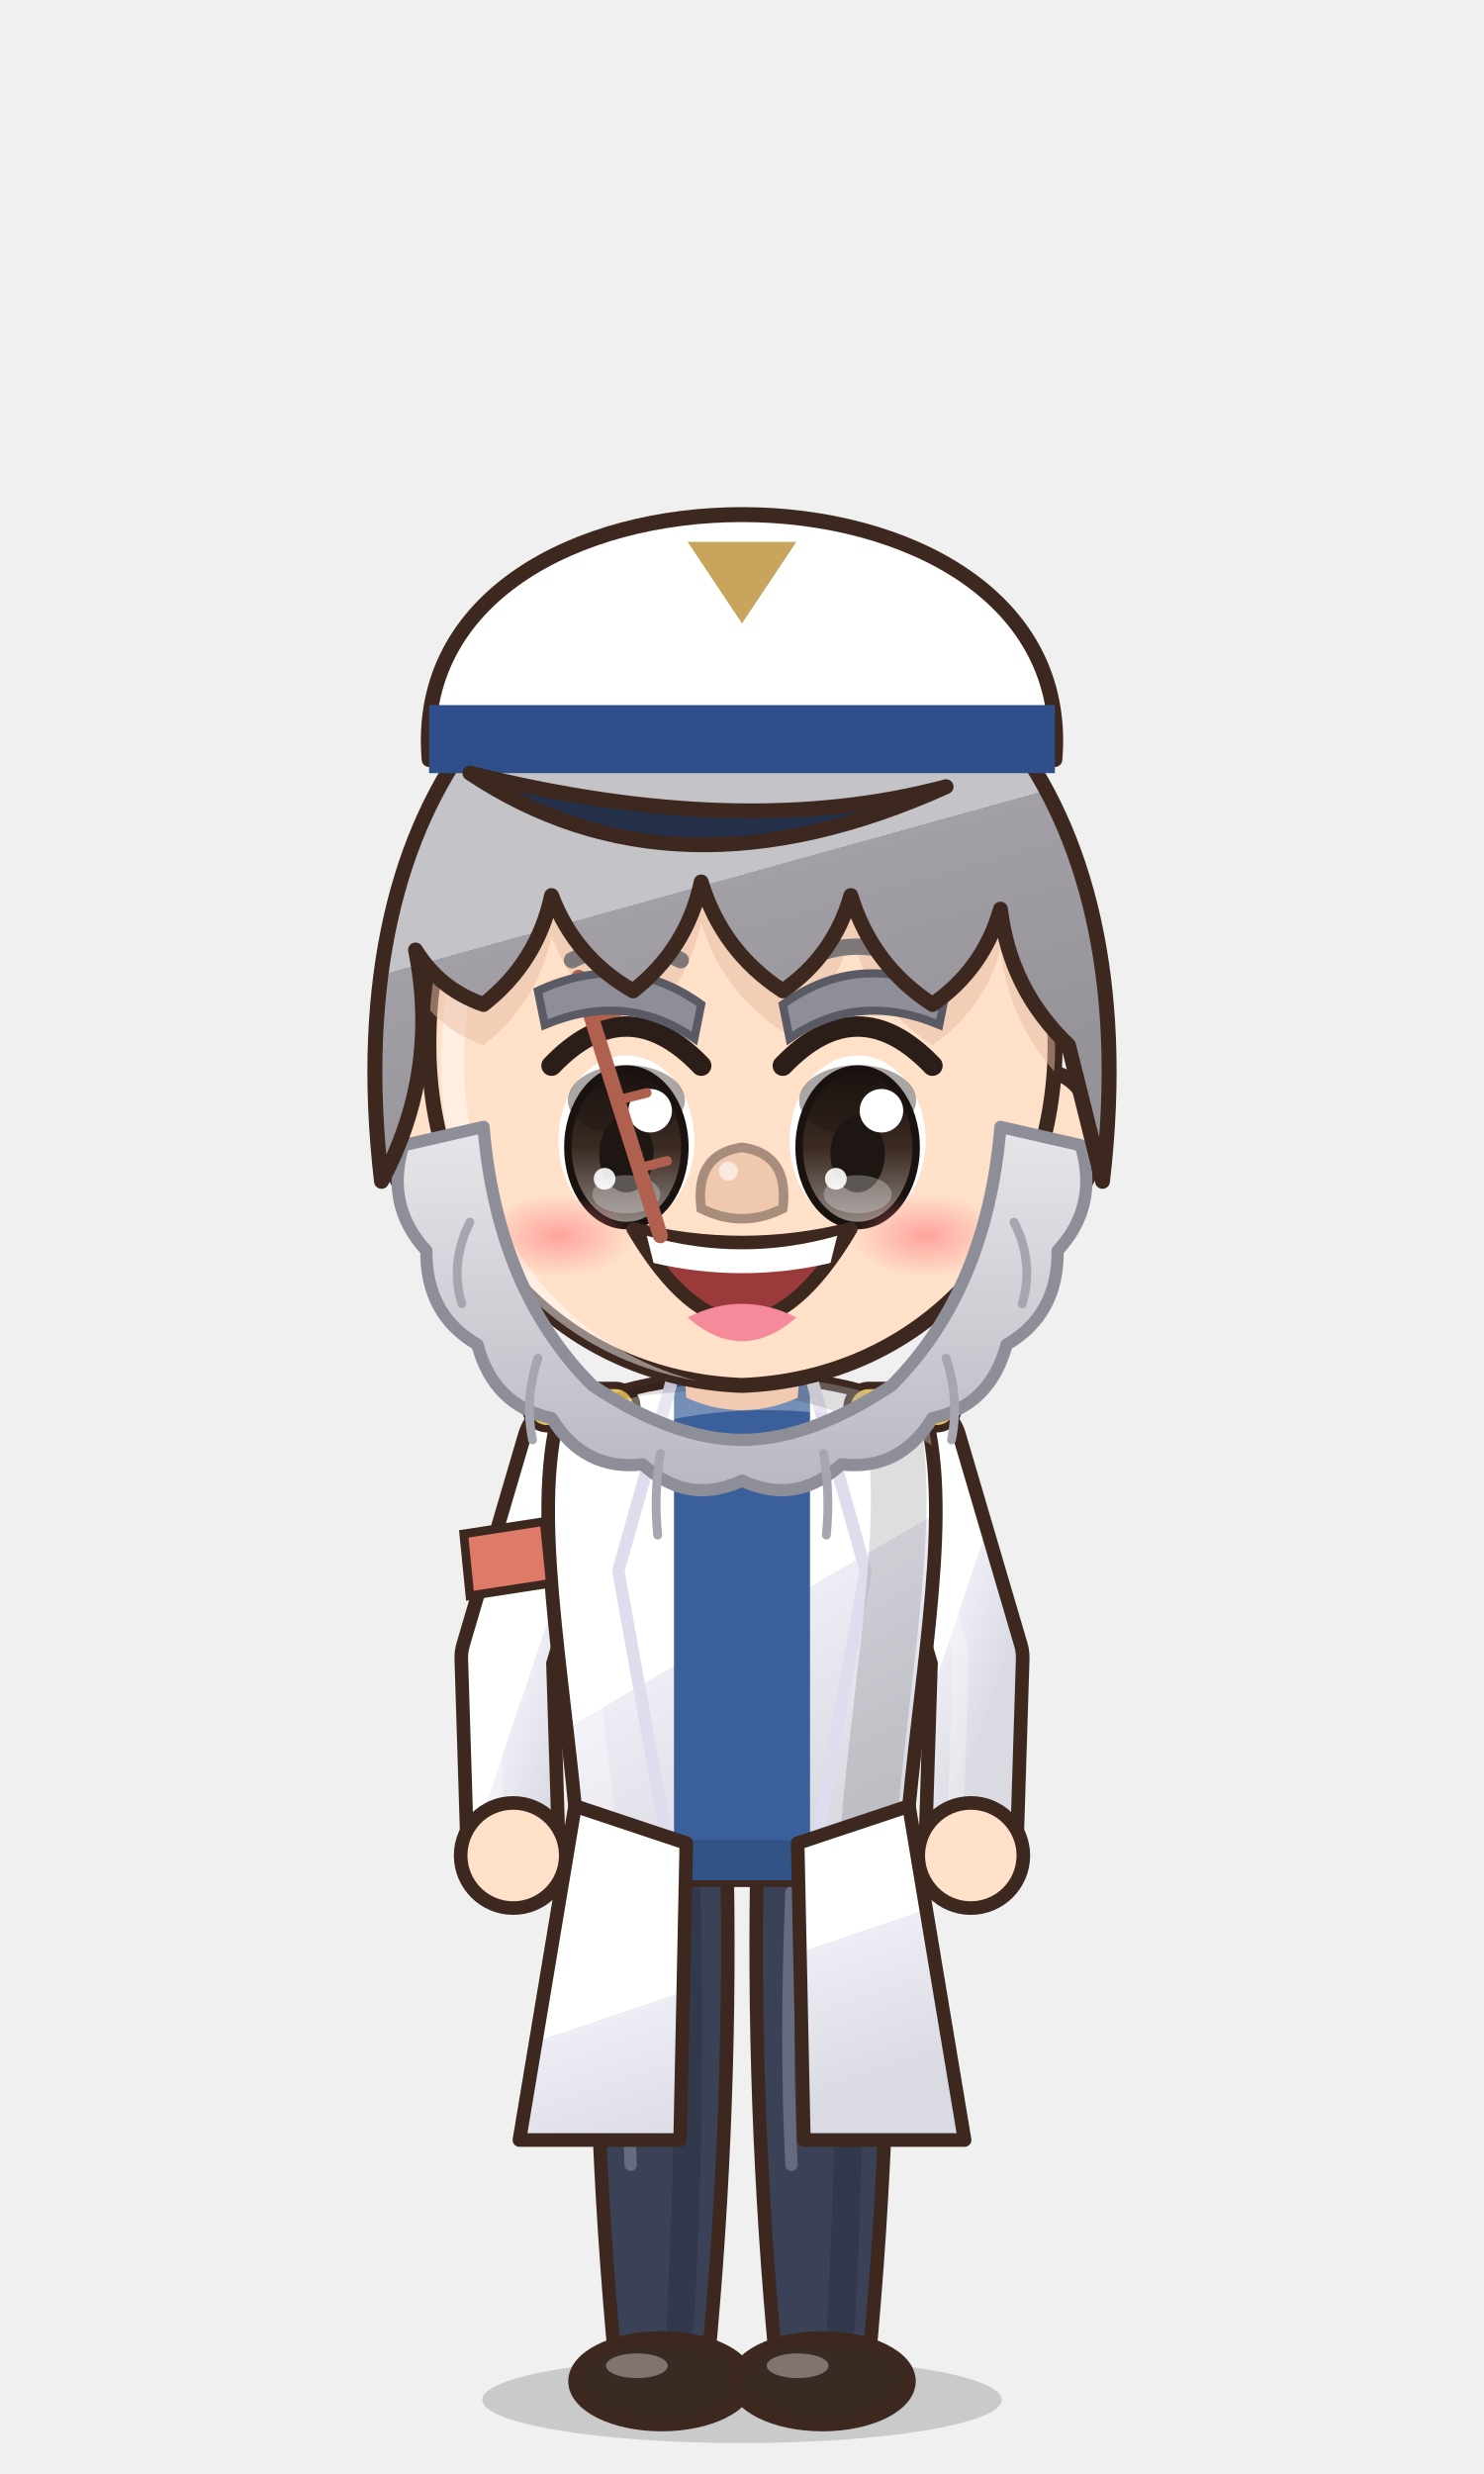
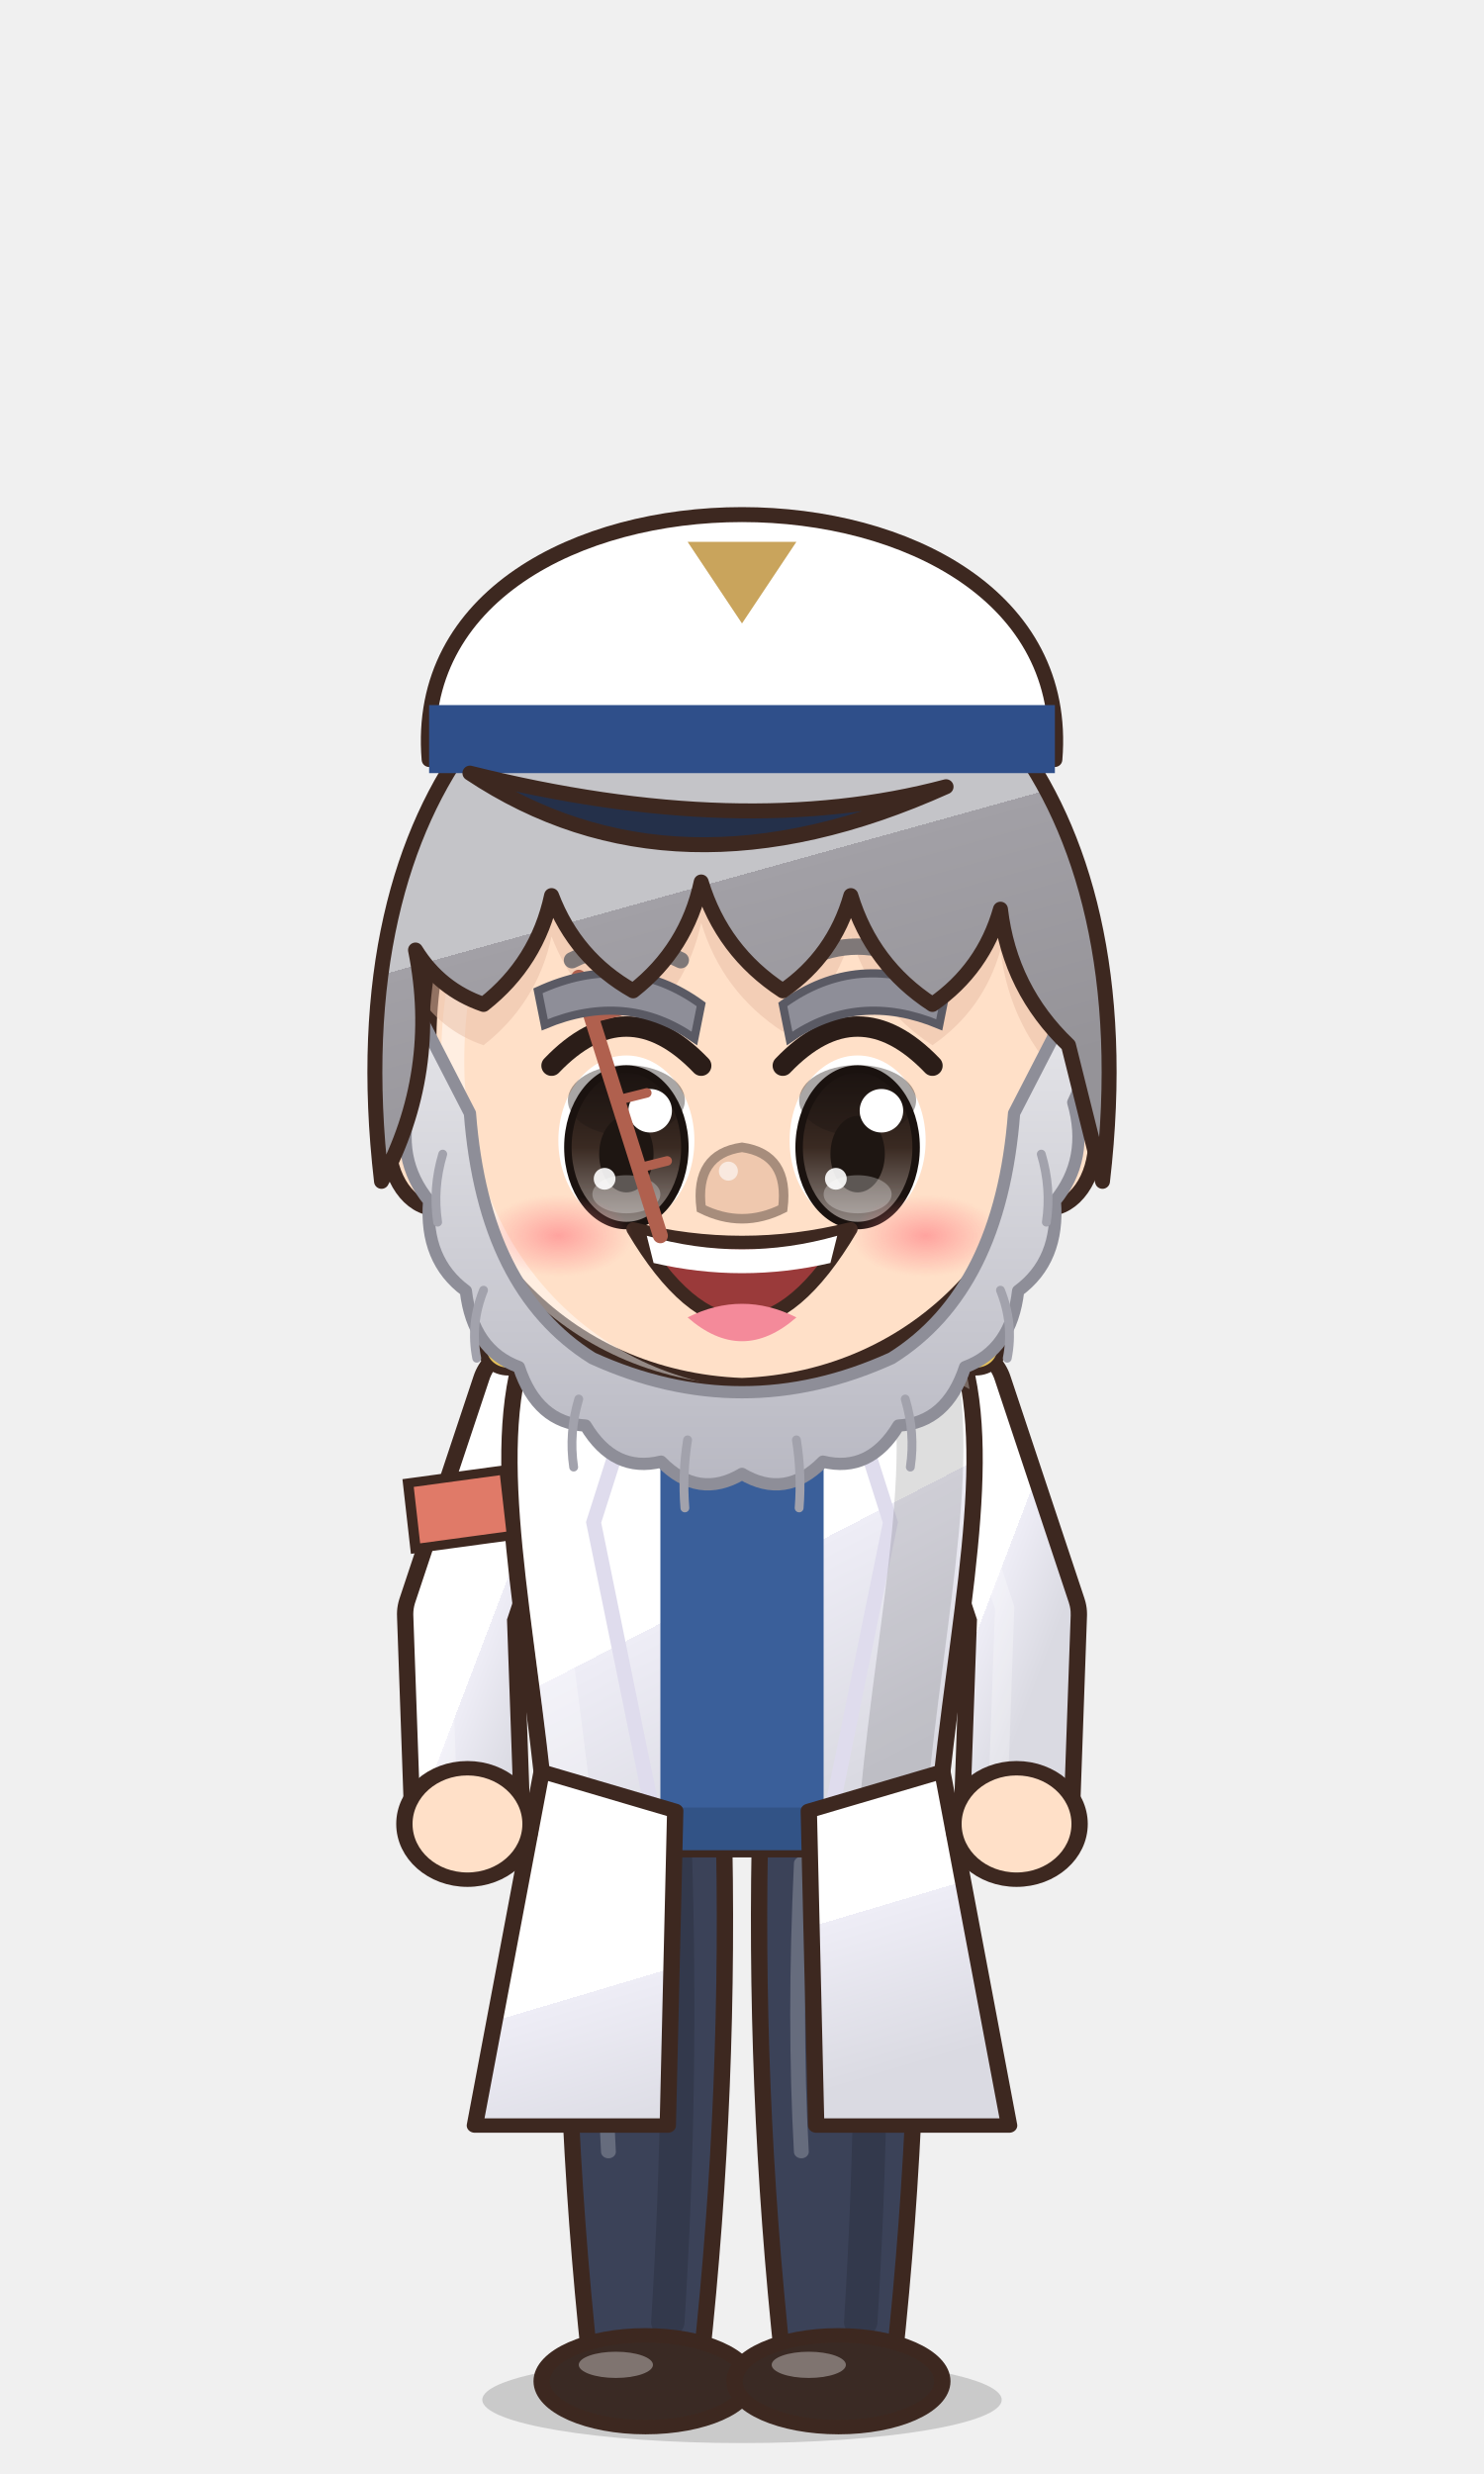
<svg xmlns="http://www.w3.org/2000/svg" viewBox="-120 -180 240 400" width="81.6" height="136.0">
  <defs>
    <linearGradient id="hair147" x1="0" y1="0" x2=".35" y2="1">
      <stop offset="0" stop-color="#cdcdd0" />
      <stop offset=".16" stop-color="#cdcdd0" />
      <stop offset=".16" stop-color="#c4c4c8" />
      <stop offset=".58" stop-color="#c4c4c8" />
      <stop offset=".58" stop-color="#a2a0a6" />
      <stop offset="1" stop-color="#959398" />
    </linearGradient>
    <radialGradient id="skin147" cx=".4" cy=".32" r=".85">
      <stop offset="0" stop-color="#ffe0c8" />
      <stop offset=".84" stop-color="#ffe0c8" />
      <stop offset=".84" stop-color="#f1cab1" />
      <stop offset="1" stop-color="#f1cab1" />
    </radialGradient>
    <linearGradient id="cloth147" x1="0" y1="0" x2=".45" y2="1">
      <stop offset="0" stop-color="#ffffff" />
      <stop offset=".16" stop-color="#ffffff" />
      <stop offset=".16" stop-color="#ffffff" />
      <stop offset=".6" stop-color="#ffffff" />
      <stop offset=".6" stop-color="#eeedf6" />
      <stop offset="1" stop-color="#dadae2" />
    </linearGradient>
    <linearGradient id="iris147" x1="0" y1="0" x2="0" y2="1">
      <stop offset="0" stop-color="#1a120f" />
      <stop offset=".5" stop-color="#3a2a22" />
      <stop offset="1" stop-color="#928985" />
    </linearGradient>
    <linearGradient id="gold147" x1="0" y1="0" x2="1" y2="1">
      <stop offset="0" stop-color="#f6d27a" />
      <stop offset=".55" stop-color="#d9a63a" />
      <stop offset="1" stop-color="#a8761e" />
    </linearGradient>
    <linearGradient id="steel147" x1="0" y1="0" x2="1" y2="1">
      <stop offset="0" stop-color="#e4e8ee" />
      <stop offset=".5" stop-color="#9aa3ad" />
      <stop offset="1" stop-color="#5a606a" />
    </linearGradient>
    <linearGradient id="beard147" x1="0" y1="0" x2="0" y2="1">
      <stop offset="0" stop-color="#e6e6ea" />
      <stop offset="1" stop-color="#b8b8c2" />
    </linearGradient>
    <radialGradient id="hawkiris147" cx=".45" cy=".4" r=".7">
      <stop offset="0" stop-color="#ffe27a" />
      <stop offset=".6" stop-color="#e8a52a" />
      <stop offset="1" stop-color="#9a5a12" />
    </radialGradient>
    <linearGradient id="straw147" x1="0" y1="0" x2=".3" y2="1">
      <stop offset="0" stop-color="#ffe7aa" />
      <stop offset=".16" stop-color="#ffe7aa" />
      <stop offset=".16" stop-color="#ffe39a" />
      <stop offset=".58" stop-color="#ffe39a" />
      <stop offset=".58" stop-color="#e9b456" />
      <stop offset="1" stop-color="#d6a54f" />
    </linearGradient>
    <radialGradient id="blush147">
      <stop offset="0" stop-color="#ff7f86" stop-opacity=".9" />
      <stop offset="1" stop-color="#ff7f86" stop-opacity="0" />
    </radialGradient>
    <clipPath id="face147">
      <path d="M -46,-4 C -47,-38 -25,-55 0,-55 C 25,-55 47,-38 46,-4 C 45,23 26,43 0,44 C -26,43 -45,23 -46,-4 Z" />
    </clipPath>
    <clipPath id="torso147">
      <path d="M -30,50 C -34,68 -28,94 -26,124 L 26,124 C 28,94 34,68 30,50 C 18,40 -18,40 -30,50 Z" />
    </clipPath>
  </defs>
  <ellipse cx="0" cy="208" rx="42" ry="7" fill="#000000" opacity=".16" />
  <g transform="translate(0,44.0) scale(1.100) translate(0,-44)" />
-   <g transform="translate(0,205) scale(1,1) translate(0,-205)">
+   <g transform="translate(0,205) scale(1.2,1.06) translate(0,-205)">
    <path d="M -23.5,118 Q -24.5,160.0 -20.5,202 L -5.5,202 Q -1.5,160.0 -2.5,118 Z" fill="#3b4258" stroke="#3d2820" stroke-width="2.2" stroke-linejoin="round" />
    <path d="M -9,124 Q -8,160 -10,196" stroke="#000000" stroke-width="4.5" fill="none" opacity=".14" stroke-linecap="round" />
    <path d="M -18,126 Q -19,150 -18,170" stroke="#ffffff" stroke-width="2" fill="none" opacity=".22" stroke-linecap="round" />
    <ellipse cx="-13" cy="205" rx="14" ry="7" fill="#3a2a24" stroke="#3d2820" stroke-width="2.2" stroke-linejoin="round" />
    <ellipse cx="-17" cy="202.5" rx="5" ry="2" fill="#ffffff" opacity=".35" />
    <path d="M 2.5,118 Q 1.5,160.0 5.5,202 L 20.5,202 Q 24.5,160.0 23.5,118 Z" fill="#3b4258" stroke="#3d2820" stroke-width="2.2" stroke-linejoin="round" />
    <path d="M 17,124 Q 18,160 16,196" stroke="#000000" stroke-width="4.5" fill="none" opacity=".14" stroke-linecap="round" />
    <path d="M 8,126 Q 7,150 8,170" stroke="#ffffff" stroke-width="2" fill="none" opacity=".22" stroke-linecap="round" />
    <ellipse cx="13" cy="205" rx="14" ry="7" fill="#3a2a24" stroke="#3d2820" stroke-width="2.2" stroke-linejoin="round" />
    <ellipse cx="9" cy="202.5" rx="5" ry="2" fill="#ffffff" opacity=".35" />
    <path d="M -28,54 L -38,88 L -37,120" stroke="#3d2820" stroke-width="17" fill="none" stroke-linecap="round" stroke-linejoin="round" />
    <path d="M -28,54 L -38,88 L -37,120" stroke="url(#cloth147)" stroke-width="12.6" fill="none" stroke-linecap="round" stroke-linejoin="round" />
    <path d="M -28,54 L -38,88 L -37,120" transform="translate(-2.6,-1)" stroke="#ffffff" stroke-width="2.6" fill="none" stroke-linecap="round" stroke-linejoin="round" opacity=".28" />
    <path d="M 28,54 L 38,88 L 37,120" stroke="#3d2820" stroke-width="17" fill="none" stroke-linecap="round" stroke-linejoin="round" />
    <path d="M 28,54 L 38,88 L 37,120" stroke="url(#cloth147)" stroke-width="12.6" fill="none" stroke-linecap="round" stroke-linejoin="round" />
    <path d="M 28,54 L 38,88 L 37,120" transform="translate(-2.6,-1)" stroke="#ffffff" stroke-width="2.6" fill="none" stroke-linecap="round" stroke-linejoin="round" opacity=".28" />
    <path d="M -30,50 C -34,68 -28,94 -26,124 L 26,124 C 28,94 34,68 30,50 C 18,40 -18,40 -30,50 Z" fill="url(#cloth147)" stroke="#3d2820" stroke-width="2.2" stroke-linejoin="round" />
    <path d="M -11,42 L 11,42 L 11,124 L -11,124 Z" fill="#3a5f9a" />
    <path d="M -11,42 L -20,74 L -11,124 M 11,42 L 20,74 L 11,124" stroke="#dfdced" stroke-width="2" fill="none" />
    <rect x="-35" y="44" width="18" height="7" rx="3.5" fill="#e6c25a" stroke="#3d2820" stroke-width="1.2" />
    <rect x="17" y="44" width="18" height="7" rx="3.5" fill="#e6c25a" stroke="#3d2820" stroke-width="1.2" />
    <g clip-path="url(#torso147)">
      <path d="M -30,50 C -34,68 -28,94 -26,124 L 26,124 C 28,94 34,68 30,50 C 18,40 -18,40 -30,50 Z" transform="translate(4,3)" fill="none" stroke="#ffffff" stroke-width="5" opacity=".3" />
      <path d="M -30,50 C -34,68 -28,94 -26,124 L 26,124 C 28,94 34,68 30,50 C 18,40 -18,40 -30,50 Z" transform="translate(-6,-2)" fill="none" stroke="#000000" stroke-width="9" opacity=".13" />
    </g>
    <path d="M -27,112 L -36,166 L -10,166 L -9,118 Z M 27,112 L 36,166 L 10,166 L 9,118 Z" fill="url(#cloth147)" stroke="#3d2820" stroke-width="2.2" stroke-linejoin="round" />
    <circle cx="-37" cy="120" r="8.5" fill="url(#skin147)" stroke="#3d2820" stroke-width="2.2" />
    <circle cx="37" cy="120" r="8.5" fill="url(#skin147)" stroke="#3d2820" stroke-width="2.2" />
    <path d="M -45,68 L -32,66 L -31,76 L -44,78 Z" fill="#e07a68" stroke="#3d2820" stroke-width="1.4" />
    <path d="M -10,34 L 10,34 L 9,46 Q 0,50 -9,46 Z" fill="#f1cab1" />
  </g>
  <g transform="translate(0,44.0) scale(1.100) translate(0,-44)">
    <ellipse cx="-45" cy="8" rx="7" ry="10" fill="url(#skin147)" stroke="#3d2820" stroke-width="2.2" stroke-linejoin="round" />
    <ellipse cx="45" cy="8" rx="7" ry="10" fill="url(#skin147)" stroke="#3d2820" stroke-width="2.2" stroke-linejoin="round" />
    <path d="M -46,-4 C -47,-38 -25,-55 0,-55 C 25,-55 47,-38 46,-4 C 45,23 26,43 0,44 C -26,43 -45,23 -46,-4 Z" fill="url(#skin147)" stroke="#3d2820" stroke-width="2.2" stroke-linejoin="round" />
    <g clip-path="url(#face147)">
      <path d="M -46,-4 C -47,-38 -25,-55 0,-55 C 25,-55 47,-38 46,-4 C 45,23 26,43 0,44 C -26,43 -45,23 -46,-4 Z" transform="translate(3.5,2.5)" fill="none" stroke="#ffffff" stroke-width="3.4" opacity=".45" />
    </g>
    <g clip-path="url(#face147)">
      <path d="M -53,14 C -60,-46 -28,-72 0,-72 C 28,-72 60,-46 53,14 L 48,-6 Q 39.4,-14.2 38,-26 Q 35.5,-17.2 28,-12 Q 19.1,-17.8 16,-28 Q 13.5,-19.2 6,-14 Q -2.9,-19.8 -6,-30 Q -8.1,-20.2 -16,-14 Q -24.5,-18.8 -28,-28 Q -30.1,-18.2 -38,-12 Q -44.4,-14.2 -48,-20 Q -44.4,-2.1 -53,14 Z" transform="translate(0,6)" fill="#e7bca4" opacity=".5" />
    </g>
    <ellipse cx="-17" cy="8" rx="10" ry="12.5" fill="#ffffff" />
    <ellipse cx="-17" cy="9" rx="8.6" ry="11.5" fill="url(#iris147)" />
    <ellipse cx="-17" cy="2.1" rx="8.6" ry="5.2" fill="#1e1612" opacity=".38" />
    <ellipse cx="-17" cy="9" rx="8.6" ry="11.5" fill="none" stroke="#1a120f" stroke-width="1.1" />
    <ellipse cx="-17" cy="10" rx="4" ry="5.625" fill="#1e1612" />
    <ellipse cx="-17" cy="15.9" rx="5" ry="2.8" fill="#ffffff" opacity=".28" />
    <circle cx="-13.5" cy="3.625" r="3.2" fill="#ffffff" />
    <circle cx="-20.2" cy="13.625" r="1.6" fill="#ffffff" opacity=".9" />
    <path d="M -28,-3.0 Q -17,-14.5 -6,-3.0" stroke="#2b1d18" stroke-width="3" fill="none" stroke-linecap="round" />
    <path d="M -25,-18.5 Q -17,-22.5 -9,-18.5" stroke="#7f7878" stroke-width="2.4" fill="none" stroke-linecap="round" />
    <ellipse cx="17" cy="8" rx="10" ry="12.5" fill="#ffffff" />
    <ellipse cx="17" cy="9" rx="8.6" ry="11.5" fill="url(#iris147)" />
    <ellipse cx="17" cy="2.1" rx="8.6" ry="5.2" fill="#1e1612" opacity=".38" />
    <ellipse cx="17" cy="9" rx="8.6" ry="11.5" fill="none" stroke="#1a120f" stroke-width="1.1" />
    <ellipse cx="17" cy="10" rx="4" ry="5.625" fill="#1e1612" />
    <ellipse cx="17" cy="15.9" rx="5" ry="2.8" fill="#ffffff" opacity=".28" />
    <circle cx="20.5" cy="3.625" r="3.2" fill="#ffffff" />
    <circle cx="13.8" cy="13.625" r="1.6" fill="#ffffff" opacity=".9" />
    <path d="M 6,-3.0 Q 17,-14.5 28,-3.0" stroke="#2b1d18" stroke-width="3" fill="none" stroke-linecap="round" />
    <path d="M 9,-18.5 Q 17,-22.5 25,-18.5" stroke="#7f7878" stroke-width="2.4" fill="none" stroke-linecap="round" />
    <path d="M -16,21 Q 0,48 16,21 Q 0,25 -16,21 Z" fill="#9a3a3a" stroke="#3d2820" stroke-width="2" stroke-linejoin="round" />
    <path d="M -8,34 Q 0,41 8,34 Q 0,30 -8,34 Z" fill="#f48a9a" />
    <path d="M -14,22 Q 0,26 14,22 L 13,26 Q 0,29 -13,26 Z" fill="#ffffff" />
    <ellipse cx="-27" cy="22" rx="11" ry="6" fill="url(#blush147)" opacity="0.70" />
    <ellipse cx="27" cy="22" rx="11" ry="6" fill="url(#blush147)" opacity="0.70" />
    <path d="M -1,17 Q 1,19 2,17" stroke="#a78d7c" stroke-width="1.8" fill="none" stroke-linecap="round" />
    <path d="M -24,-16 L -12,22" stroke="#b0604e" stroke-width="2.2" stroke-linecap="round" />
    <path d="M -22,-10 l 4,-1 M -18,2 l 4,-1 M -15,12 l 4,-1" stroke="#b0604e" stroke-width="1.4" stroke-linecap="round" />
-     <path d="M 49.8,8.7 Q 52.5,17.6 46.4,24.2 Q 46.5,33.6 38.9,38.0 Q 36.5,47.0 28.0,48.8 Q 23.2,56.6 14.6,55.6 Q 8.0,61.7 0.0,58.0 Q -8.0,61.7 -14.6,55.6 Q -23.2,56.6 -28.0,48.8 Q -36.5,47.0 -38.9,38.0 Q -46.5,33.6 -46.4,24.2 Q -52.5,17.6 -49.8,8.7 L -38,6 Q -36,30 -22,44 Q -10,52 0,52 Q 10,52 22,44 Q 36,30 38,6 Z" fill="url(#beard147)" stroke="#8e8e98" stroke-width="1.8" stroke-linejoin="round" />
-     <path d="M -40,20 q -3,6 -1.2,12" stroke="#a6a6b0" stroke-width="1.3" fill="none" stroke-linecap="round" />
-     <path d="M -30,40 q -2,6 -0.8,12" stroke="#a6a6b0" stroke-width="1.3" fill="none" stroke-linecap="round" />
-     <path d="M -12,54 q -1,6 -0.4,12" stroke="#a6a6b0" stroke-width="1.3" fill="none" stroke-linecap="round" />
-     <path d="M 12,54 q 1,6 0.4,12" stroke="#a6a6b0" stroke-width="1.3" fill="none" stroke-linecap="round" />
-     <path d="M 30,40 q 2,6 0.8,12" stroke="#a6a6b0" stroke-width="1.3" fill="none" stroke-linecap="round" />
-     <path d="M 40,20 q 3,6 1.2,12" stroke="#a6a6b0" stroke-width="1.3" fill="none" stroke-linecap="round" />
+     <path d="M 48.5,-12.5 Q 52.4,-5.1 48.7,2.4 Q 51.1,10.7 46.0,16.9 Q 46.7,25.6 40.6,30.1 Q 39.6,38.8 32.8,41.3 Q 30.1,49.5 23.0,49.9 Q 18.8,56.9 11.9,55.2 Q 6.4,60.8 0.0,57.0 Q -6.4,60.8 -11.9,55.2 Q -18.8,56.9 -23.0,49.9 Q -30.1,49.5 -32.8,41.3 Q -39.6,38.8 -40.6,30.1 Q -46.7,25.6 -46.0,16.9 Q -51.1,10.7 -48.7,2.4 Q -52.4,-5.1 -48.5,-12.5 L -40,4 Q -38,30 -22,40 Q 0,50 22,40 Q 38,30 40,4 Z" fill="url(#beard147)" stroke="#8e8e98" stroke-width="1.8" stroke-linejoin="round" />
+     <path d="M -44,10 q -1.5,5 -0.75,10" stroke="#a2a2ac" stroke-width="1.3" fill="none" stroke-linecap="round" />
+     <path d="M -38,30 q -2,5 -1.0,10" stroke="#a2a2ac" stroke-width="1.3" fill="none" stroke-linecap="round" />
+     <path d="M -24,46 q -1.5,5 -0.75,10" stroke="#a2a2ac" stroke-width="1.3" fill="none" stroke-linecap="round" />
+     <path d="M -8,52 q -0.8,5 -0.4,10" stroke="#a2a2ac" stroke-width="1.3" fill="none" stroke-linecap="round" />
+     <path d="M 8,52 q 0.8,5 0.4,10" stroke="#a2a2ac" stroke-width="1.3" fill="none" stroke-linecap="round" />
+     <path d="M 24,46 q 1.5,5 0.75,10" stroke="#a2a2ac" stroke-width="1.3" fill="none" stroke-linecap="round" />
+     <path d="M 38,30 q 2,5 1.0,10" stroke="#a2a2ac" stroke-width="1.3" fill="none" stroke-linecap="round" />
+     <path d="M 44,10 q 1.5,5 0.75,10" stroke="#a2a2ac" stroke-width="1.3" fill="none" stroke-linecap="round" />
    <path d="M -6,-12 Q -17,-20 -30,-14 L -29,-9 Q -17,-14 -7,-7 Z" fill="#8e8e98" stroke="#5a5a64" stroke-width="1.2" />
    <path d="M 6,-12 Q 17,-20 30,-14 L 29,-9 Q 17,-14 7,-7 Z" fill="#8e8e98" stroke="#5a5a64" stroke-width="1.2" />
    <path d="M -6,18 Q -7,10 0,9 Q 7,10 6,18 Q 0,21 -6,18 Z" fill="#efc8ae" stroke="#a78d7c" stroke-width="1.4" />
    <circle cx="-2" cy="12.5" r="1.4" fill="#ffffff" opacity=".6" />
    <path d="M -53,14 C -60,-46 -28,-72 0,-72 C 28,-72 60,-46 53,14 L 48,-6 Q 39.4,-14.2 38,-26 Q 35.5,-17.2 28,-12 Q 19.1,-17.8 16,-28 Q 13.5,-19.2 6,-14 Q -2.9,-19.8 -6,-30 Q -8.1,-20.2 -16,-14 Q -24.5,-18.8 -28,-28 Q -30.1,-18.2 -38,-12 Q -44.4,-14.2 -48,-20 Q -44.4,-2.1 -53,14 Z" fill="url(#hair147)" stroke="#3d2820" stroke-width="2.2" stroke-linejoin="round" />
    <path d="M -46,-48 C -50,-96 50,-96 46,-48 Z" fill="#ffffff" stroke="#3d2820" stroke-width="2.2" stroke-linejoin="round" />
    <path d="M -46,-56 L 46,-56 L 46,-46 L -46,-46 Z" fill="#2f4f8a" />
    <path d="M -40,-46 Q -10,-26 30,-44 Q 0,-36 -40,-46 Z" fill="#24304a" stroke="#3d2820" stroke-width="2.2" stroke-linejoin="round" />
    <path d="M -8,-80 L 8,-80 L 0,-68 Z" fill="#c9a45c" />
  </g>
-   <g transform="translate(0,205) scale(1,1) translate(0,-205)" />
+   <g transform="translate(0,205) scale(1.2,1.06) translate(0,-205)" />
</svg>
